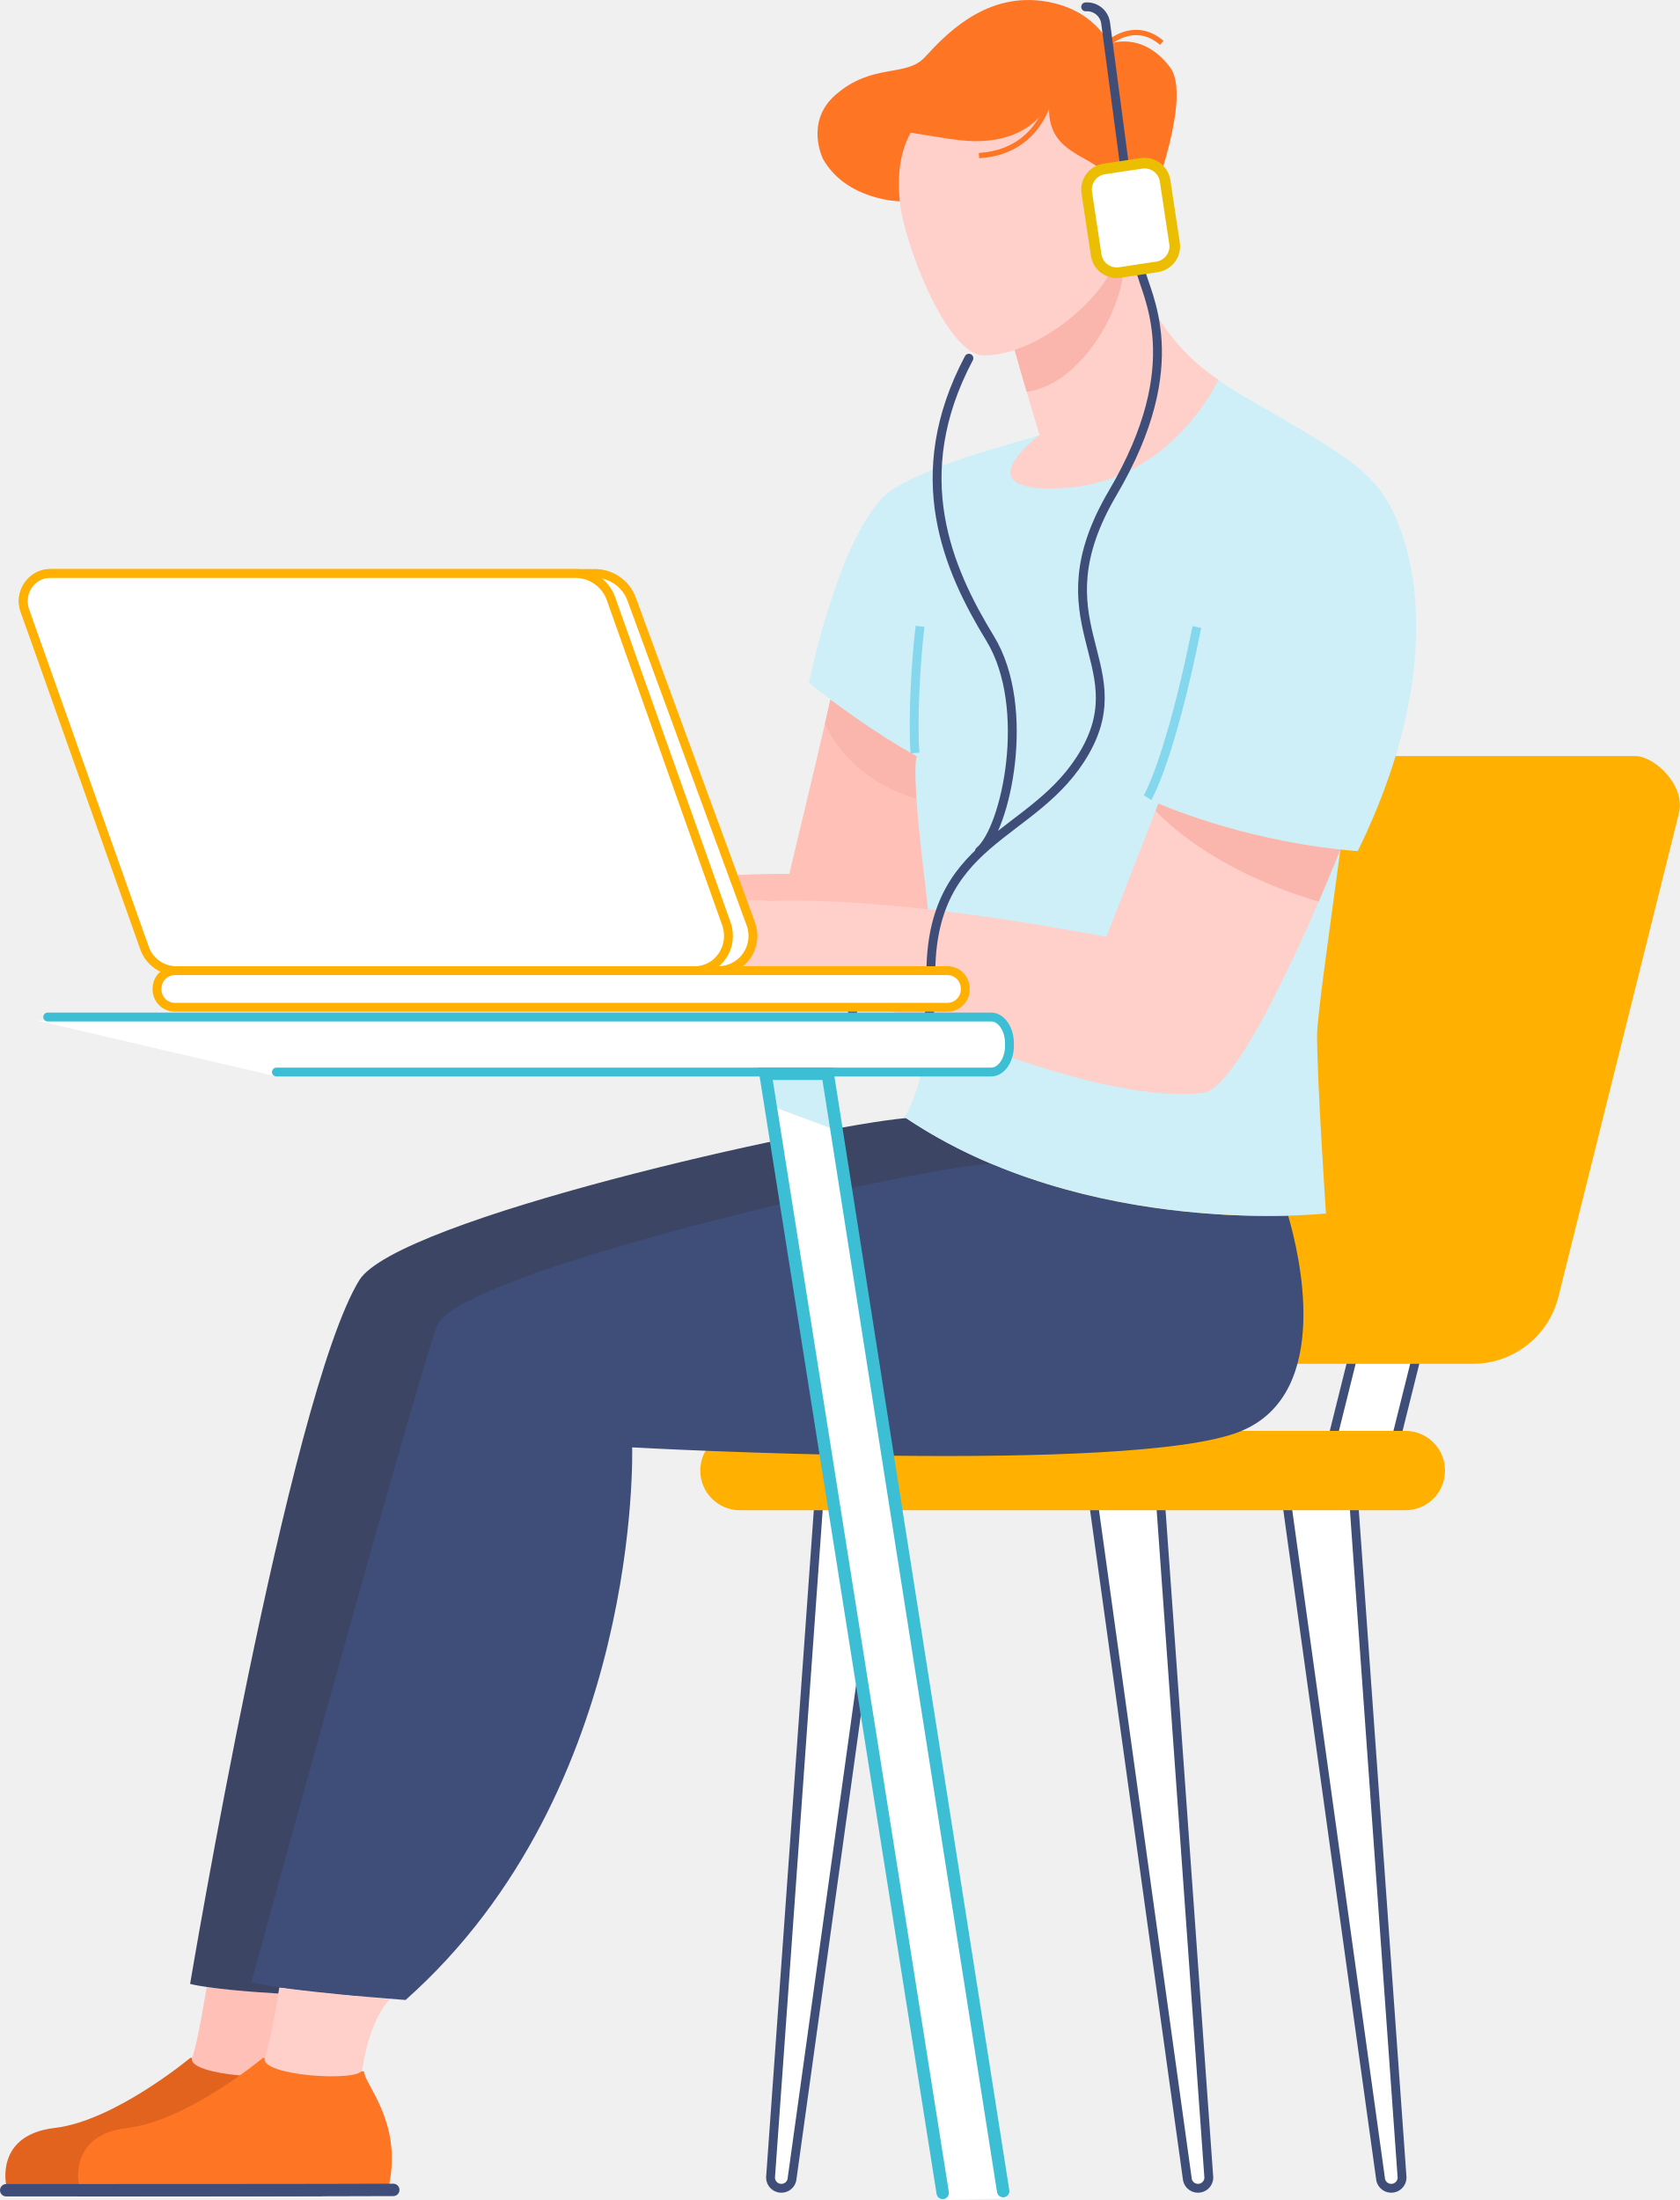
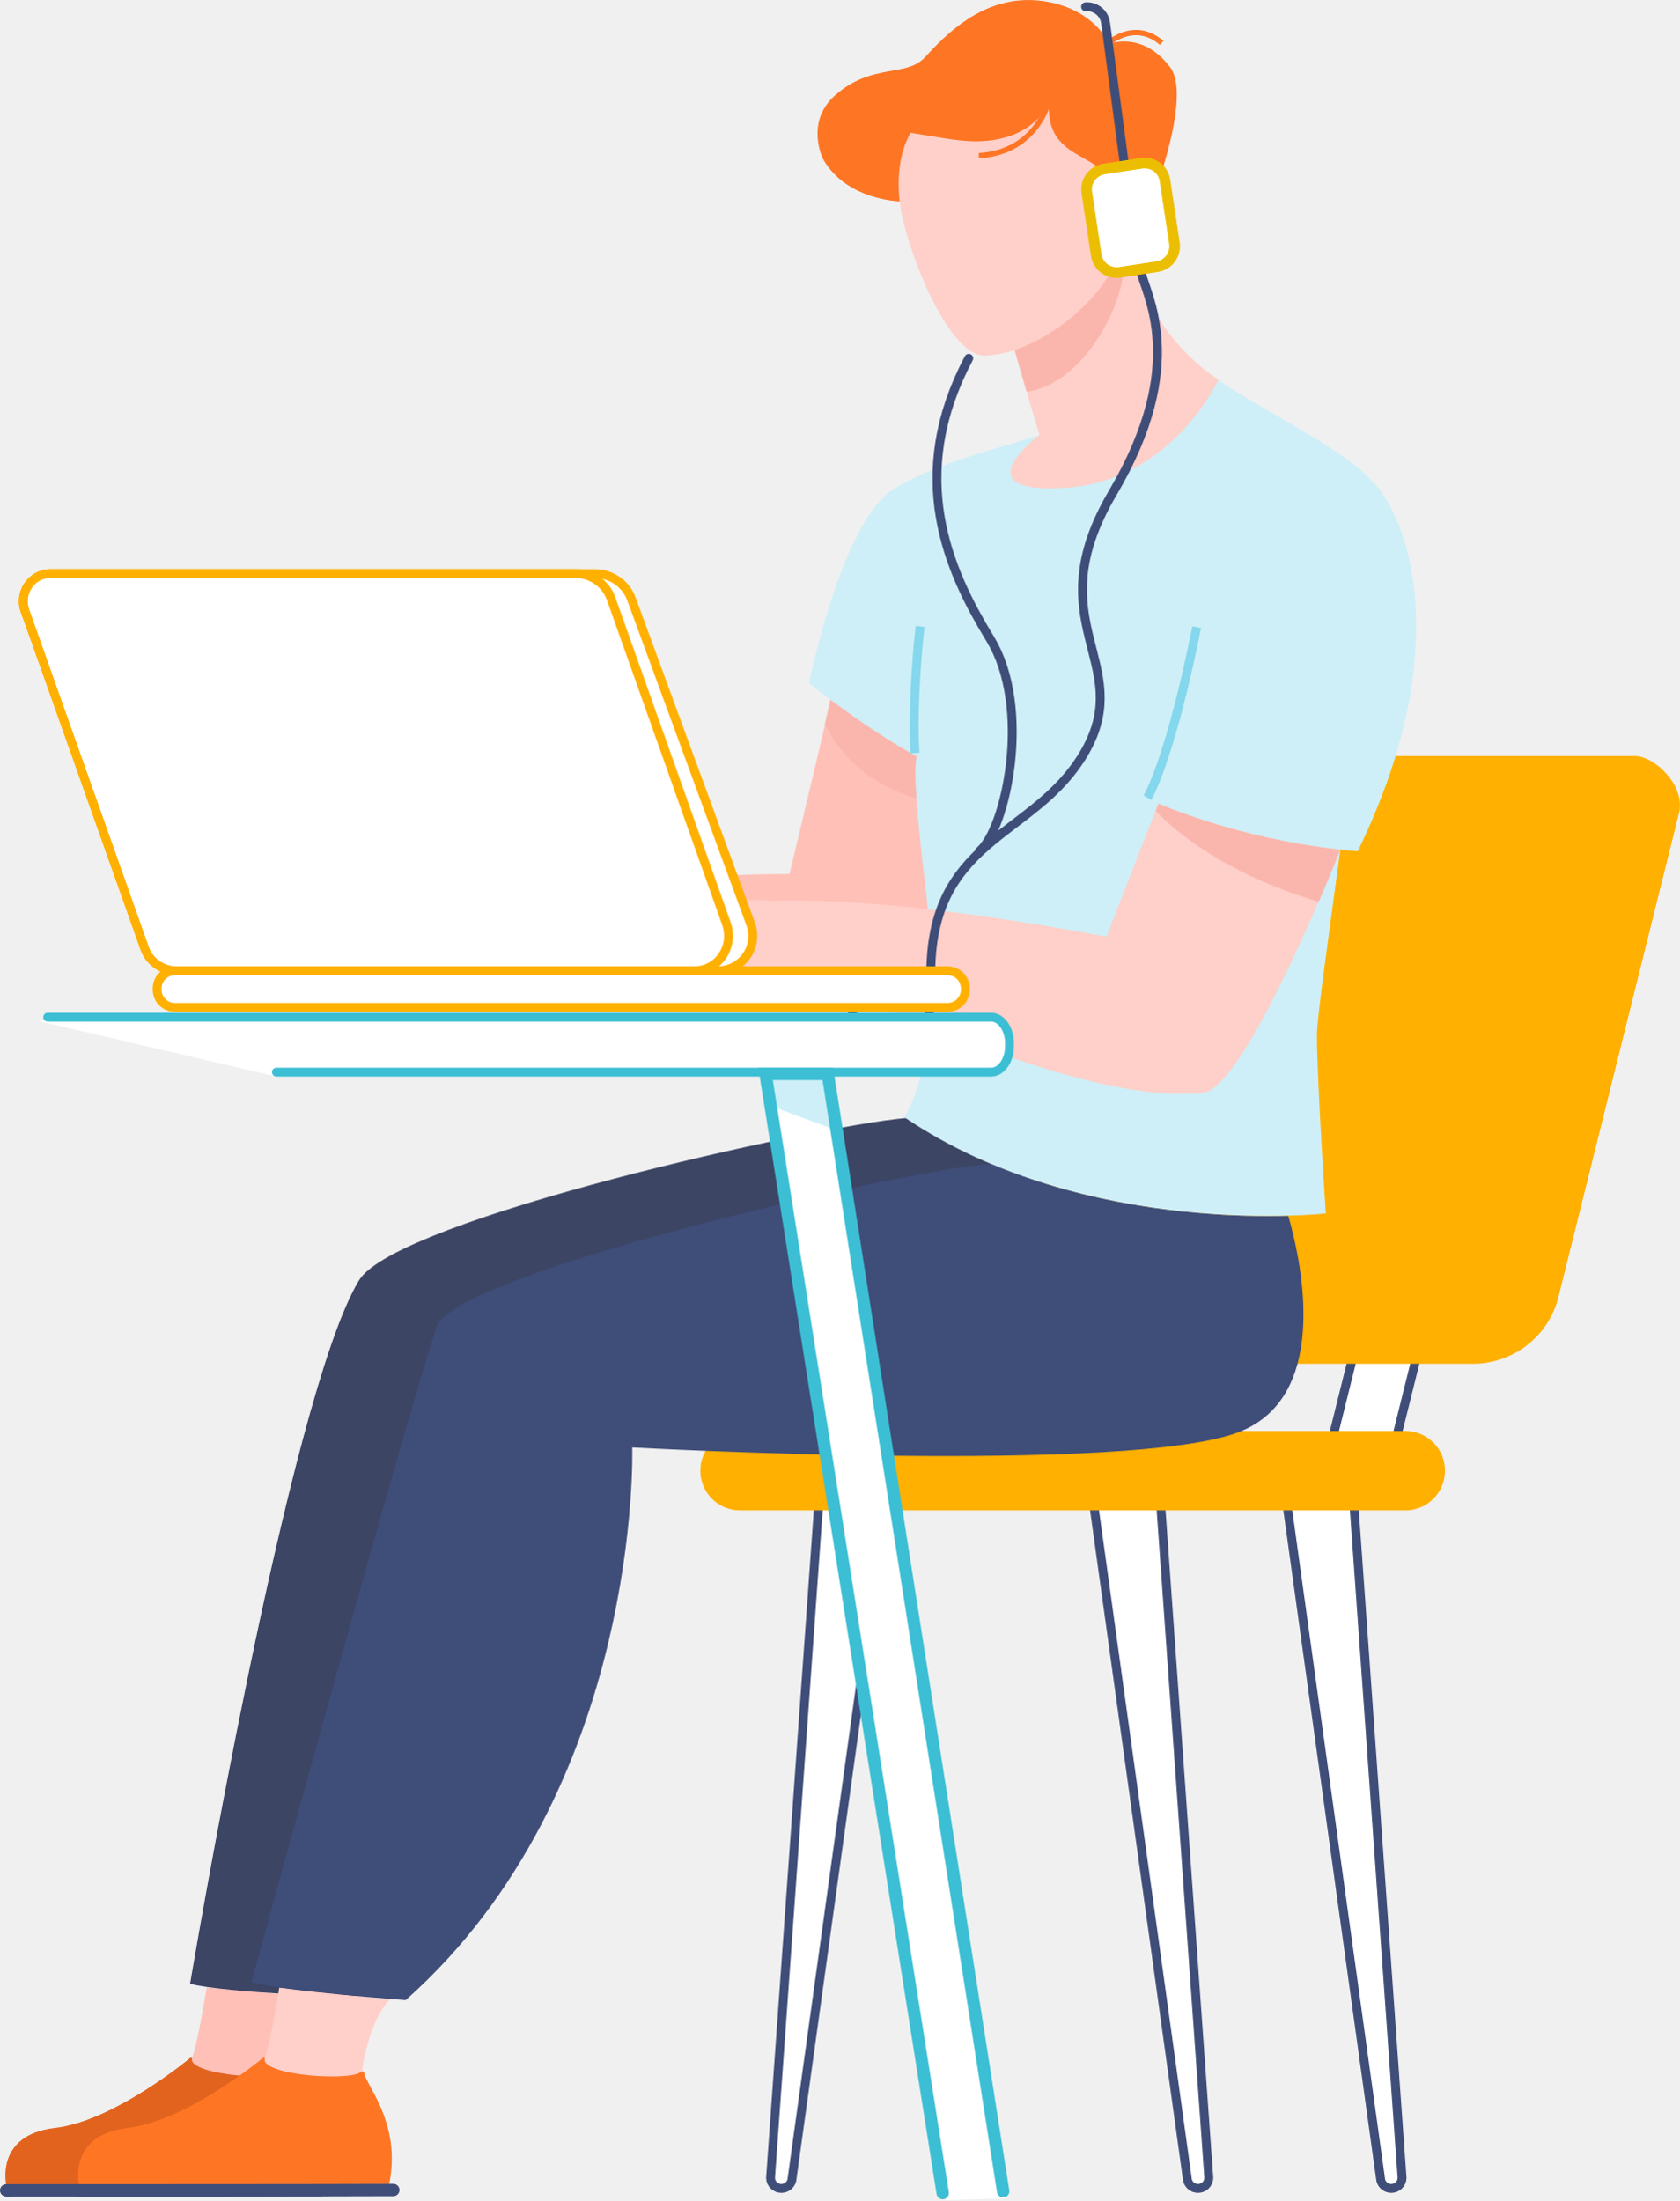
- <svg xmlns="http://www.w3.org/2000/svg" viewBox="0 0 947.48 1240.91">
-   <defs>
-     <style>.cls-1,.cls-15,.cls-16,.cls-19{fill:#fff;}.cls-1,.cls-14,.cls-4{stroke:#3f4d79;}.cls-1,.cls-14,.cls-17,.cls-18,.cls-4{stroke-linecap:round;}.cls-1,.cls-12,.cls-13,.cls-14,.cls-15,.cls-17,.cls-18,.cls-19,.cls-4{stroke-miterlimit:10;}.cls-1,.cls-12,.cls-14,.cls-17,.cls-19{stroke-width:5px;}.cls-2{fill:#ffb000;}.cls-3{fill:#e2631e;}.cls-12,.cls-13,.cls-14,.cls-17,.cls-18,.cls-4{fill:none;}.cls-18,.cls-4{stroke-width:7px;}.cls-5{fill:#ffc0b7;}.cls-6{fill:#3c4564;}.cls-7{fill:#fe7523;}.cls-8{fill:#ffcfc9;}.cls-9{fill:#3f4d79;}.cls-10{fill:#fab6ad;}.cls-11{fill:#ceeff7;}.cls-12{stroke:#84d7ec;}.cls-13{stroke:#fe7523;stroke-width:3px;}.cls-15{stroke:#ecbe02;stroke-width:6px;}.cls-17,.cls-18{stroke:#3cbfd4;}.cls-19{stroke:#ffb000;}</style>
-   </defs>
-   <g id="Layer_2" data-name="Layer 2">
-     <g id="Слой_1" data-name="Слой 1">
-       <g id="_2" data-name="2">
+ <svg xmlns="http://www.w3.org/2000/svg" version="1.1" id="Layer_1" x="0px" y="0px" viewBox="0 0 947.5 1240.9" style="enable-background:new 0 0 947.5 1240.9;" xml:space="preserve">
+   <style type="text/css">
+ 	.st0{fill:#FFFFFF;stroke:#3F4D79;stroke-width:5;stroke-linecap:round;stroke-miterlimit:10;}
+ 	.st1{fill:#FFB000;}
+ 	.st2{fill:#E2631E;}
+ 	.st3{fill:none;stroke:#3F4D79;stroke-width:7;stroke-linecap:round;stroke-miterlimit:10;}
+ 	.st4{fill:#FFC0B7;}
+ 	.st5{fill:#3C4564;}
+ 	.st6{fill:#FE7523;}
+ 	.st7{fill:#FFCFC9;}
+ 	.st8{fill:#3F4D79;}
+ 	.st9{fill:#FAB6AD;}
+ 	.st10{fill:#CEEFF7;}
+ 	.st11{fill:none;stroke:#84D7EC;stroke-width:5;stroke-miterlimit:10;}
+ 	.st12{fill:none;stroke:#FE7523;stroke-width:3;stroke-miterlimit:10;}
+ 	.st13{fill:none;stroke:#3F4D79;stroke-width:5;stroke-linecap:round;stroke-miterlimit:10;}
+ 	.st14{fill:#FFFFFF;stroke:#ECBE02;stroke-width:6;stroke-miterlimit:10;}
+ 	.st15{fill:#FFFFFF;}
+ 	.st16{fill:none;stroke:#3CBFD4;stroke-width:5;stroke-linecap:round;stroke-miterlimit:10;}
+ 	.st17{fill:none;stroke:#3CBFD4;stroke-width:7;stroke-linecap:round;stroke-miterlimit:10;}
+ 	.st18{fill:#FFFFFF;stroke:#FFB000;stroke-width:5;stroke-miterlimit:10;}
+ 	.st19{fill:#84D7EC;}
+ </style>
+   <g id="Layer_2_1_">
+     <g id="Слой_1">
+       <g id="_2">
        <g id="CHAIR">
-           <path class="cls-1" d="M440.7,1234.31h0a6.11,6.11,0,0,1-6.11-5.91l27.2-380.52h37.82l-52.8,380.52A6.11,6.11,0,0,1,440.7,1234.31Z" />
-           <path class="cls-1" d="M675.7,1234.31h0a6.11,6.11,0,0,1-6.11-5.91l-52.8-380.52h37.82l27.2,380.52A6.11,6.11,0,0,1,675.7,1234.31Z" />
-           <path class="cls-1" d="M784.7,1234.31h0a6.11,6.11,0,0,1-6.11-5.91l-52.8-380.52h37.82l27.2,380.52A6.11,6.11,0,0,1,784.7,1234.31Z" />
-           <polygon class="cls-1" points="798.68 766.29 787.76 810.09 751.86 810.09 762.78 766.29 798.68 766.29" />
-           <polygon class="cls-1" points="658.55 766.29 647.63 810.09 611.73 810.09 622.65 766.29 658.55 766.29" />
-           <rect class="cls-2" x="394.97" y="807.08" width="420.05" height="44.79" rx="22.4" />
-           <path class="cls-2" d="M947,458.53l-68.05,273a49.79,49.79,0,0,1-48.31,37.74h-248c-13.73,0-23.28-20.75-18.55-40.32l67.79-280.34c3.22-13.32,11.57-22.16,20.92-22.16H922.24C933.18,426.45,950.73,443,947,458.53Z" />
+           <path class="st0" d="M440.7,1234.3L440.7,1234.3c-3.3,0-6-2.6-6.1-5.9l27.2-380.5h37.8l-52.8,380.5      C446.7,1231.7,444,1234.3,440.7,1234.3z" />
+           <path class="st0" d="M675.7,1234.3L675.7,1234.3c-3.3,0-6-2.6-6.1-5.9l-52.8-380.5h37.8l27.2,380.5      C681.7,1231.7,679,1234.3,675.7,1234.3z" />
+           <path class="st0" d="M784.7,1234.3L784.7,1234.3c-3.3,0-6-2.6-6.1-5.9l-52.8-380.5h37.8l27.2,380.5      C790.7,1231.7,788,1234.3,784.7,1234.3z" />
+           <polygon class="st0" points="798.7,766.3 787.8,810.1 751.9,810.1 762.8,766.3     " />
+           <polygon class="st0" points="658.5,766.3 647.6,810.1 611.7,810.1 622.7,766.3     " />
+           <path class="st1" d="M417.4,807.1h375.2c12.4,0,22.4,10,22.4,22.4v0c0,12.4-10,22.4-22.4,22.4H417.4c-12.4,0-22.4-10-22.4-22.4      v0C395,817.1,405,807.1,417.4,807.1z" />
+           <path class="st1" d="M947,458.5l-68,273c-5.5,22.2-25.5,37.7-48.3,37.7h-248c-13.7,0-23.3-20.8-18.5-40.3l67.8-280.3      c3.2-13.3,11.6-22.2,20.9-22.2h269.4C933.2,426.5,950.7,443,947,458.5z" />
        </g>
        <g id="CHARACTER">
          <g id="LEGS">
-             <g id="LEFT_LEG" data-name="LEFT LEG">
+             <g id="LEFT_LEG">
              <g id="FOOT">
-                 <path class="cls-3" d="M164.34,1168.44c0,6.92,21.41,28.11,14.2,63.53,0,0-52.82.08-78.73.24-30.8.19-96.31.19-96.31.19s-6.36-28.23,27.38-32.14,76.51-39.57,76.51-39.57Z" />
-                 <path class="cls-4" d="M180.81,1235.21c-30.8.19-177.31.19-177.31.19" />
-                 <path class="cls-5" d="M108.39,1160.69c3.34-9.31,8.15-39.72,8.15-39.72l54.27,4.76s-9,20.33-7.47,41.71C163.86,1174.65,104.72,1170.9,108.39,1160.69Z" />
+                 <path class="st2" d="M164.3,1168.4c0,6.9,21.4,28.1,14.2,63.5c0,0-52.8,0.1-78.7,0.2c-30.8,0.2-96.3,0.2-96.3,0.2         s-6.4-28.2,27.4-32.1s76.5-39.6,76.5-39.6L164.3,1168.4z" />
+                 <path class="st3" d="M180.8,1235.2c-30.8,0.2-177.3,0.2-177.3,0.2" />
+                 <path class="st4" d="M108.4,1160.7c3.3-9.3,8.2-39.7,8.2-39.7l54.3,4.8c0,0-9,20.3-7.5,41.7         C163.9,1174.7,104.7,1170.9,108.4,1160.7z" />
              </g>
-               <path id="PANT" class="cls-6" d="M656.08,781.24c-60.34,24.66-343.21,9.09-343.21,9.09s-5.79,221.61-112.16,336.33c0,0-73.37-2.46-93.48-7.65,0,0,55.6-331.66,95.35-396.81,21-34.49,257.44-87.12,308.42-91.55a286.07,286.07,0,0,0,48.13,25.8C605.47,676,653,683,688.74,685.07,694.23,717.11,695.1,765.3,656.08,781.24Z" />
+               <path id="PANT" class="st5" d="M656.1,781.2c-60.3,24.7-343.2,9.1-343.2,9.1s-5.8,221.6-112.2,336.3c0,0-73.4-2.5-93.5-7.7        c0,0,55.6-331.7,95.3-396.8c21-34.5,257.4-87.1,308.4-91.5c15.2,10.1,31.3,18.8,48.1,25.8C605.5,676,653,683,688.7,685.1        C694.2,717.1,695.1,765.3,656.1,781.2z" />
            </g>
-             <g id="RIGHT_LEG" data-name="RIGHT LEG">
-               <g id="FOOT-2" data-name="FOOT">
-                 <path class="cls-7" d="M205.34,1168.44c0,6.92,21.41,28.11,14.2,63.53,0,0-52.82.08-78.73.24-30.8.19-96.31.19-96.31.19s-6.36-28.23,27.38-32.14,76.51-39.57,76.51-39.57Z" />
-                 <path class="cls-4" d="M221.81,1235.21c-30.8.19-177.31.19-177.31.19" />
-                 <path class="cls-8" d="M149.39,1160.69c3.34-9.31,8.15-39.72,8.15-39.72l62.27,6.76s-11.3,10.36-15.47,39.71C203.32,1174.59,145.72,1170.9,149.39,1160.69Z" />
+             <g id="RIGHT_LEG">
+               <g id="FOOT-2">
+                 <path class="st6" d="M205.3,1168.4c0,6.9,21.4,28.1,14.2,63.5c0,0-52.8,0.1-78.7,0.2c-30.8,0.2-96.3,0.2-96.3,0.2         s-6.4-28.2,27.4-32.1s76.5-39.6,76.5-39.6L205.3,1168.4z" />
+                 <path class="st3" d="M221.8,1235.2c-30.8,0.2-177.3,0.2-177.3,0.2" />
+                 <path class="st7" d="M149.4,1160.7c3.3-9.3,8.1-39.7,8.1-39.7l62.3,6.8c0,0-11.3,10.4-15.5,39.7         C203.3,1174.6,145.7,1170.9,149.4,1160.7z" />
              </g>
-               <path id="PANT-2" data-name="PANT" class="cls-9" d="M699.75,807.31C639.41,832,356.54,816.4,356.54,816.4s5.84,193-127.78,311.68c0,0-66.86-4.81-87-10,0,0,85.64-313.36,104.46-369.81,10.3-30.9,273-90.48,312.88-91.82C624.89,684.21,693,686.6,726.54,685.7,732.53,706,752.26,785.86,699.75,807.31Z" />
+               <path id="PANT-2" class="st8" d="M699.8,807.3c-60.3,24.7-343.2,9.1-343.2,9.1s5.8,193-127.8,311.7c0,0-66.9-4.8-87-10        c0,0,85.6-313.4,104.5-369.8c10.3-30.9,273-90.5,312.9-91.8c65.8,27.8,133.9,30.1,167.4,29.2        C732.5,706,752.3,785.9,699.8,807.3z" />
            </g>
          </g>
-           <g id="LEFT_HAND" data-name="LEFT HAND">
-             <path class="cls-5" d="M527.25,547c-68.44,13.65-232.86,7.8-301.79-6.05a105.47,105.47,0,0,1-11.76,7.89c-9,5.17-26.33,9.35-30.44,9.12s-29.33-4.1-29.33-4.1-.9-2.85,2.79-6.61,30.74-.77,20.85-9c-4.4-3.68-26.31,4.6-35.84,13.78s-14,1.91-14,1.91,9.12-17,12.39-20.08,25-16.14,39.72-18.13c10.66-1.44,36.3.54,49.87,3.81C280,507.6,376.49,492.38,445.19,492.93c9.13-38,20.22-84.52,23.17-98.28l48.84,32Z" />
-             <path class="cls-10" d="M468.36,394.65l-3.08,13.65s12.65,32.05,53.48,42.63l-1.56-24.3Z" />
+           <g id="LEFT_HAND">
+             <path class="st4" d="M527.2,547c-68.4,13.7-232.9,7.8-301.8-6c-3.7,2.9-7.7,5.5-11.8,7.9c-9,5.2-26.3,9.3-30.4,9.1       s-29.3-4.1-29.3-4.1s-0.9-2.8,2.8-6.6s30.7-0.8,20.9-9c-4.4-3.7-26.3,4.6-35.8,13.8s-14,1.9-14,1.9s9.1-17,12.4-20.1       s25-16.1,39.7-18.1c10.7-1.4,36.3,0.5,49.9,3.8c50.3-11.9,146.8-27.2,215.5-26.6c9.1-38,20.2-84.5,23.2-98.3l48.8,32L527.2,547       z" />
+             <path class="st9" d="M468.4,394.6l-3.1,13.6c0,0,12.6,32,53.5,42.6l-1.6-24.3L468.4,394.6z" />
          </g>
          <g id="T-SHIRT">
-             <path class="cls-11" d="M765.82,480.06s-3.65-.23-9.8-.86c-7,51.69-13.16,95.11-13.16,104.64,0,25.61,5,100.61,5,100.61S613,699.58,510.14,630.06c0,0,23.84-32.09,11.47-133.21-8.22-67.27-4.41-70.22-4.41-70.22S492,413.49,456.26,385.18c0,0,18.55-91.7,48.14-109.69s75.51-26.38,106-37.86,76.84-23.4,76.84-23.4c12.37,10.15,71.1,38.86,85.67,56.08C793.67,289.34,822.13,364.81,765.82,480.06Z" />
-             <path class="cls-12" d="M647.25,449.9s12.61-20.71,27.82-96.21" />
-             <path class="cls-12" d="M516.08,424.72c-1.44-18.26.5-52.43,2.86-71.42" />
+             <path class="st10" d="M765.8,480.1c0,0-3.7-0.2-9.8-0.9c-7,51.7-13.2,95.1-13.2,104.6c0,25.6,5,100.6,5,100.6       S613,699.6,510.1,630.1c0,0,23.8-32.1,11.5-133.2c-8.2-67.3-4.4-70.2-4.4-70.2s-25.2-13.1-60.9-41.4c0,0,18.5-91.7,48.1-109.7       s75.5-26.4,106-37.9s76.8-23.4,76.8-23.4c12.4,10.1,71.1,38.9,85.7,56.1C793.7,289.3,822.1,364.8,765.8,480.1z" />
+             <path class="st11" d="M647.2,449.9c0,0,12.6-20.7,27.8-96.2" />
+             <path class="st11" d="M516.1,424.7c-1.4-18.3,0.5-52.4,2.9-71.4" />
          </g>
-           <g id="RIGHT_HAND" data-name="RIGHT HAND">
-             <path class="cls-8" d="M756,479.2s-53.45,135.08-77.65,137.32c-78.82,7.29-210.54-67.77-239-68.65l-12.48-.4c-7,4.11-15.9,7.61-23.43,5.4-15.18-4.44-27.34-15.41-37.4-10.7s-21.67,13.75-28.05,13c-13.35-1.61-21.05-8.7-21.05-8.7s8.31-9.06,16.7-17.67c-5.95,2.33-15,8.73-19.63,10.93-7,3.31-10.6-2.61-10.6-2.61s15.61-13.79,21-17.06c5.21-3.15,19.83-6.46,27.21-6.62,8.93-1.2,57.91-7.89,83.15-5.23,28.94-1.07,87,1,189.28,20.23l29.31-75.18S697.87,473.05,756,479.2Z" />
-             <path class="cls-10" d="M756,479.21s-4.83,12.21-12.25,29.35c-24.31-7.18-63.72-22.43-92-51.18l1.61-4.14S697.88,473.05,756,479.21Z" />
+           <g id="RIGHT_HAND">
+             <path class="st7" d="M756,479.2c0,0-53.5,135.1-77.7,137.3c-78.8,7.3-210.5-67.8-239-68.7l-12.5-0.4c-7,4.1-15.9,7.6-23.4,5.4       c-15.2-4.4-27.3-15.4-37.4-10.7s-21.7,13.8-28,13c-13.4-1.6-21-8.7-21-8.7s8.3-9.1,16.7-17.7c-6,2.3-15,8.7-19.6,10.9       c-7,3.3-10.6-2.6-10.6-2.6s15.6-13.8,21-17.1c5.2-3.2,19.8-6.5,27.2-6.6c8.9-1.2,57.9-7.9,83.1-5.2c28.9-1.1,87,1,189.3,20.2       l29.3-75.2C653.4,453.3,697.9,473,756,479.2z" />
+             <path class="st9" d="M756,479.2c0,0-4.8,12.2-12.2,29.4c-24.3-7.2-63.7-22.4-92-51.2l1.6-4.1C653.4,453.2,697.9,473,756,479.2z       " />
          </g>
          <g id="HEAD">
            <g id="NECK">
-               <path class="cls-8" d="M633.78,124.14s4,57,53.43,90.09c0,0-26.05,57-86.11,60.94s-14.77-29.79-14.77-29.79S570.66,193.53,568,181.17Z" />
-               <path class="cls-10" d="M633.6,153.74c-3,26.07-26,63.44-54.53,67.27-4.48-15.25-9.64-33.22-11.06-39.84L630.46,127l1.94,3.86S634.24,148.24,633.6,153.74Z" />
+               <path class="st7" d="M633.8,124.1c0,0,4,57,53.4,90.1c0,0-26,57-86.1,60.9s-14.8-29.8-14.8-29.8s-15.7-51.8-18.3-64.2        L633.8,124.1z" />
+               <path class="st9" d="M633.6,153.7c-3,26.1-26,63.4-54.5,67.3c-4.5-15.2-9.6-33.2-11.1-39.8l62.5-54.2l1.9,3.9        C632.4,130.9,634.2,148.2,633.6,153.7z" />
            </g>
-             <path id="HEAD-2" data-name="HEAD" class="cls-8" d="M629.08,128.22s.93,17.87-1.47,22.86c-11.05,23-45.7,49.4-72.64,49.4-20.85,0-45.28-63.53-47.48-86.94s.88-60.5,57.4-64.91,60.5,54.31,60.5,54.31Z" />
+             <path id="HEAD-2" class="st7" d="M629.1,128.2c0,0,0.9,17.9-1.5,22.9c-11,23-45.7,49.4-72.6,49.4c-20.8,0-45.3-63.5-47.5-86.9       s0.9-60.5,57.4-64.9s60.5,54.3,60.5,54.3L629.1,128.2z" />
            <g id="HAIR">
-               <path class="cls-7" d="M464.21,89.7s-10.51-20.88,7.06-36.21C492,35.38,511,43.77,521.62,32.29s32.81-36,65.8-31.81c29.58,3.76,38.21,24.3,38.21,24.3s18.3-7.71,34.19,13-22.49,107-22.49,107S627,110.4,625.39,103c-3.61-16.57-36.21-12.66-33.56-45.05,0,0-8.83,22.08-42.39,21.66-10-.12-22.92-2.86-35.75-4.76-7.1,12.57-7.29,27.3-6.2,38.74C507.49,113.54,477.48,113.08,464.21,89.7Z" />
-               <path class="cls-13" d="M624.72,24.78s14.82-14.09,30.55-.62" />
-               <path class="cls-13" d="M591.83,56.08s-6.15,29.73-39.66,31.67" />
+               <path class="st6" d="M464.2,89.7c0,0-10.5-20.9,7.1-36.2c20.7-18.1,39.7-9.7,50.4-21.2s32.8-36,65.8-31.8        c29.6,3.8,38.2,24.3,38.2,24.3s18.3-7.7,34.2,13s-22.5,107-22.5,107S627,110.4,625.4,103c-3.6-16.6-36.2-12.7-33.6-45        c0,0-8.8,22.1-42.4,21.7c-10-0.1-22.9-2.9-35.8-4.8c-7.1,12.6-7.3,27.3-6.2,38.7C507.5,113.5,477.5,113.1,464.2,89.7z" />
+               <path class="st12" d="M624.7,24.8c0,0,14.8-14.1,30.5-0.6" />
+               <path class="st12" d="M591.8,56.1c0,0-6.2,29.7-39.7,31.7" />
            </g>
            <g id="HEADPHONES">
-               <path class="cls-14" d="M634.27,93.54,623.61,13.05a10.59,10.59,0,0,0-11.27-9.18" />
-               <path class="cls-14" d="M643.14,151.92C646,166,670.9,204.51,627.61,278s13,95.38-15.47,145.72-90.19,47.58-87,131.82c2.1,55.43-47.6,62.93-44.73,0" />
-               <path class="cls-14" d="M552.43,480.07c14.86-12.13,29.89-80.82,6.05-119.9s-47.14-91.76-12-158.12" />
-               <rect class="cls-15" x="615.37" y="93.35" width="44.68" height="59.05" rx="11.71" transform="translate(-11.2 96.67) rotate(-8.59)" />
+               <path class="st13" d="M634.3,93.5l-10.7-80.5c-0.7-5.6-5.7-9.6-11.3-9.2" />
+               <path class="st13" d="M643.1,151.9c2.9,14.1,27.8,52.6-15.5,126.1s13,95.4-15.5,145.7s-90.2,47.6-87,131.8        c2.1,55.4-47.6,62.9-44.7,0" />
+               <path class="st13" d="M552.4,480.1c14.9-12.1,29.9-80.8,6-119.9s-47.1-91.8-12-158.1" />
+               <path class="st14" d="M622.8,95.3l21-3.2c6.4-1,12.4,3.4,13.3,9.8l5.3,35.2c1,6.4-3.4,12.4-9.8,13.3l-21,3.2        c-6.4,1-12.4-3.4-13.3-9.8l-5.3-35.2C612,102.2,616.4,96.3,622.8,95.3z" />
            </g>
          </g>
        </g>
        <g id="TABLE">
-           <path class="cls-16" d="M20.9,575.65H559c5.72,0,10.36,6.64,10.36,14.84v1.36c0,8.19-4.64,14.83-10.36,14.83H153.9" />
-           <path class="cls-17" d="M26.9,573.65H559c5.72,0,10.36,6.64,10.36,14.84v1.36c0,8.19-4.64,14.83-10.36,14.83H155.9" />
-           <polygon class="cls-16" points="533.71 1240.91 431.76 605.68 466.86 605.68 567.81 1239.91 533.71 1240.91" />
-           <polygon class="cls-11" points="472.79 637.94 434.93 623.81 431.75 605.68 466.87 605.68 472.79 637.94" />
-           <polyline class="cls-18" points="531.71 1236.91 431.76 605.68 466.86 605.68 565.81 1235.91" />
+           <path class="st15" d="M20.9,575.7H559c5.7,0,10.4,6.6,10.4,14.8v1.4c0,8.2-4.6,14.8-10.4,14.8H153.9" />
+           <path class="st16" d="M26.9,573.7H559c5.7,0,10.4,6.6,10.4,14.8v1.4c0,8.2-4.6,14.8-10.4,14.8H155.9" />
+           <polygon class="st15" points="533.7,1240.9 431.8,605.7 466.9,605.7 567.8,1239.9     " />
+           <polygon class="st10" points="472.8,637.9 434.9,623.8 431.8,605.7 466.9,605.7     " />
+           <polyline class="st17" points="531.7,1236.9 431.8,605.7 466.9,605.7 565.8,1235.9     " />
        </g>
        <g id="LAPTOP">
-           <path class="cls-19" d="M405.1,547.5H102.27a19.59,19.59,0,0,1-18.4-12.84L14.08,344.47a15.59,15.59,0,0,1,14.64-21H335.55A22.08,22.08,0,0,1,356.28,338L423.5,521.16A19.6,19.6,0,0,1,405.1,547.5Z" />
-           <path class="cls-19" d="M391.92,547.5H99.27a19,19,0,0,1-17.78-12.84L14.05,344.47c-3.61-10.17,3.67-21,14.15-21H324.71a21.38,21.38,0,0,1,20,14.48l65,183.17C414.23,534,405.08,547.5,391.92,547.5Z" />
-           <rect class="cls-19" x="88.58" y="547.5" width="455.83" height="20.66" rx="10.07" />
+           <path class="st18" d="M405.1,547.5H102.3c-8.2,0-15.6-5.1-18.4-12.8L14.1,344.5c-3-8.1,1.1-17,9.2-20c1.7-0.6,3.6-1,5.4-1h306.8      c9.3,0,17.6,5.8,20.7,14.5l67.2,183.2c3.7,10.2-1.5,21.4-11.7,25.1C409.7,547.1,407.4,547.5,405.1,547.5z" />
+           <path class="st18" d="M391.9,547.5H99.3c-8-0.1-15.2-5.2-17.8-12.8L14.1,344.5c-3.6-10.2,3.7-21,14.2-21h296.5      c9.1,0.1,17.1,5.9,20,14.5l65,183.2C414.2,534,405.1,547.5,391.9,547.5z" />
+           <path class="st18" d="M98.7,547.5h435.7c5.6,0,10.1,4.5,10.1,10.1v0.5c0,5.6-4.5,10.1-10.1,10.1H98.7c-5.6,0-10.1-4.5-10.1-10.1      v-0.5C88.6,552,93.1,547.5,98.7,547.5z" />
        </g>
      </g>
    </g>
  </g>
+   <rect x="-358.9" y="214.2" class="st6" width="139.5" height="139.5" />
+   <rect x="-358.9" y="389" class="st10" width="139.5" height="139.5" />
+   <rect x="-358.9" y="568.2" class="st19" width="139.5" height="139.5" />
+   <rect x="-358.9" y="740.4" class="st1" width="139.5" height="139.5" />
+   <rect x="-358.9" y="963.7" class="st8" width="139.5" height="139.5" />
</svg>
